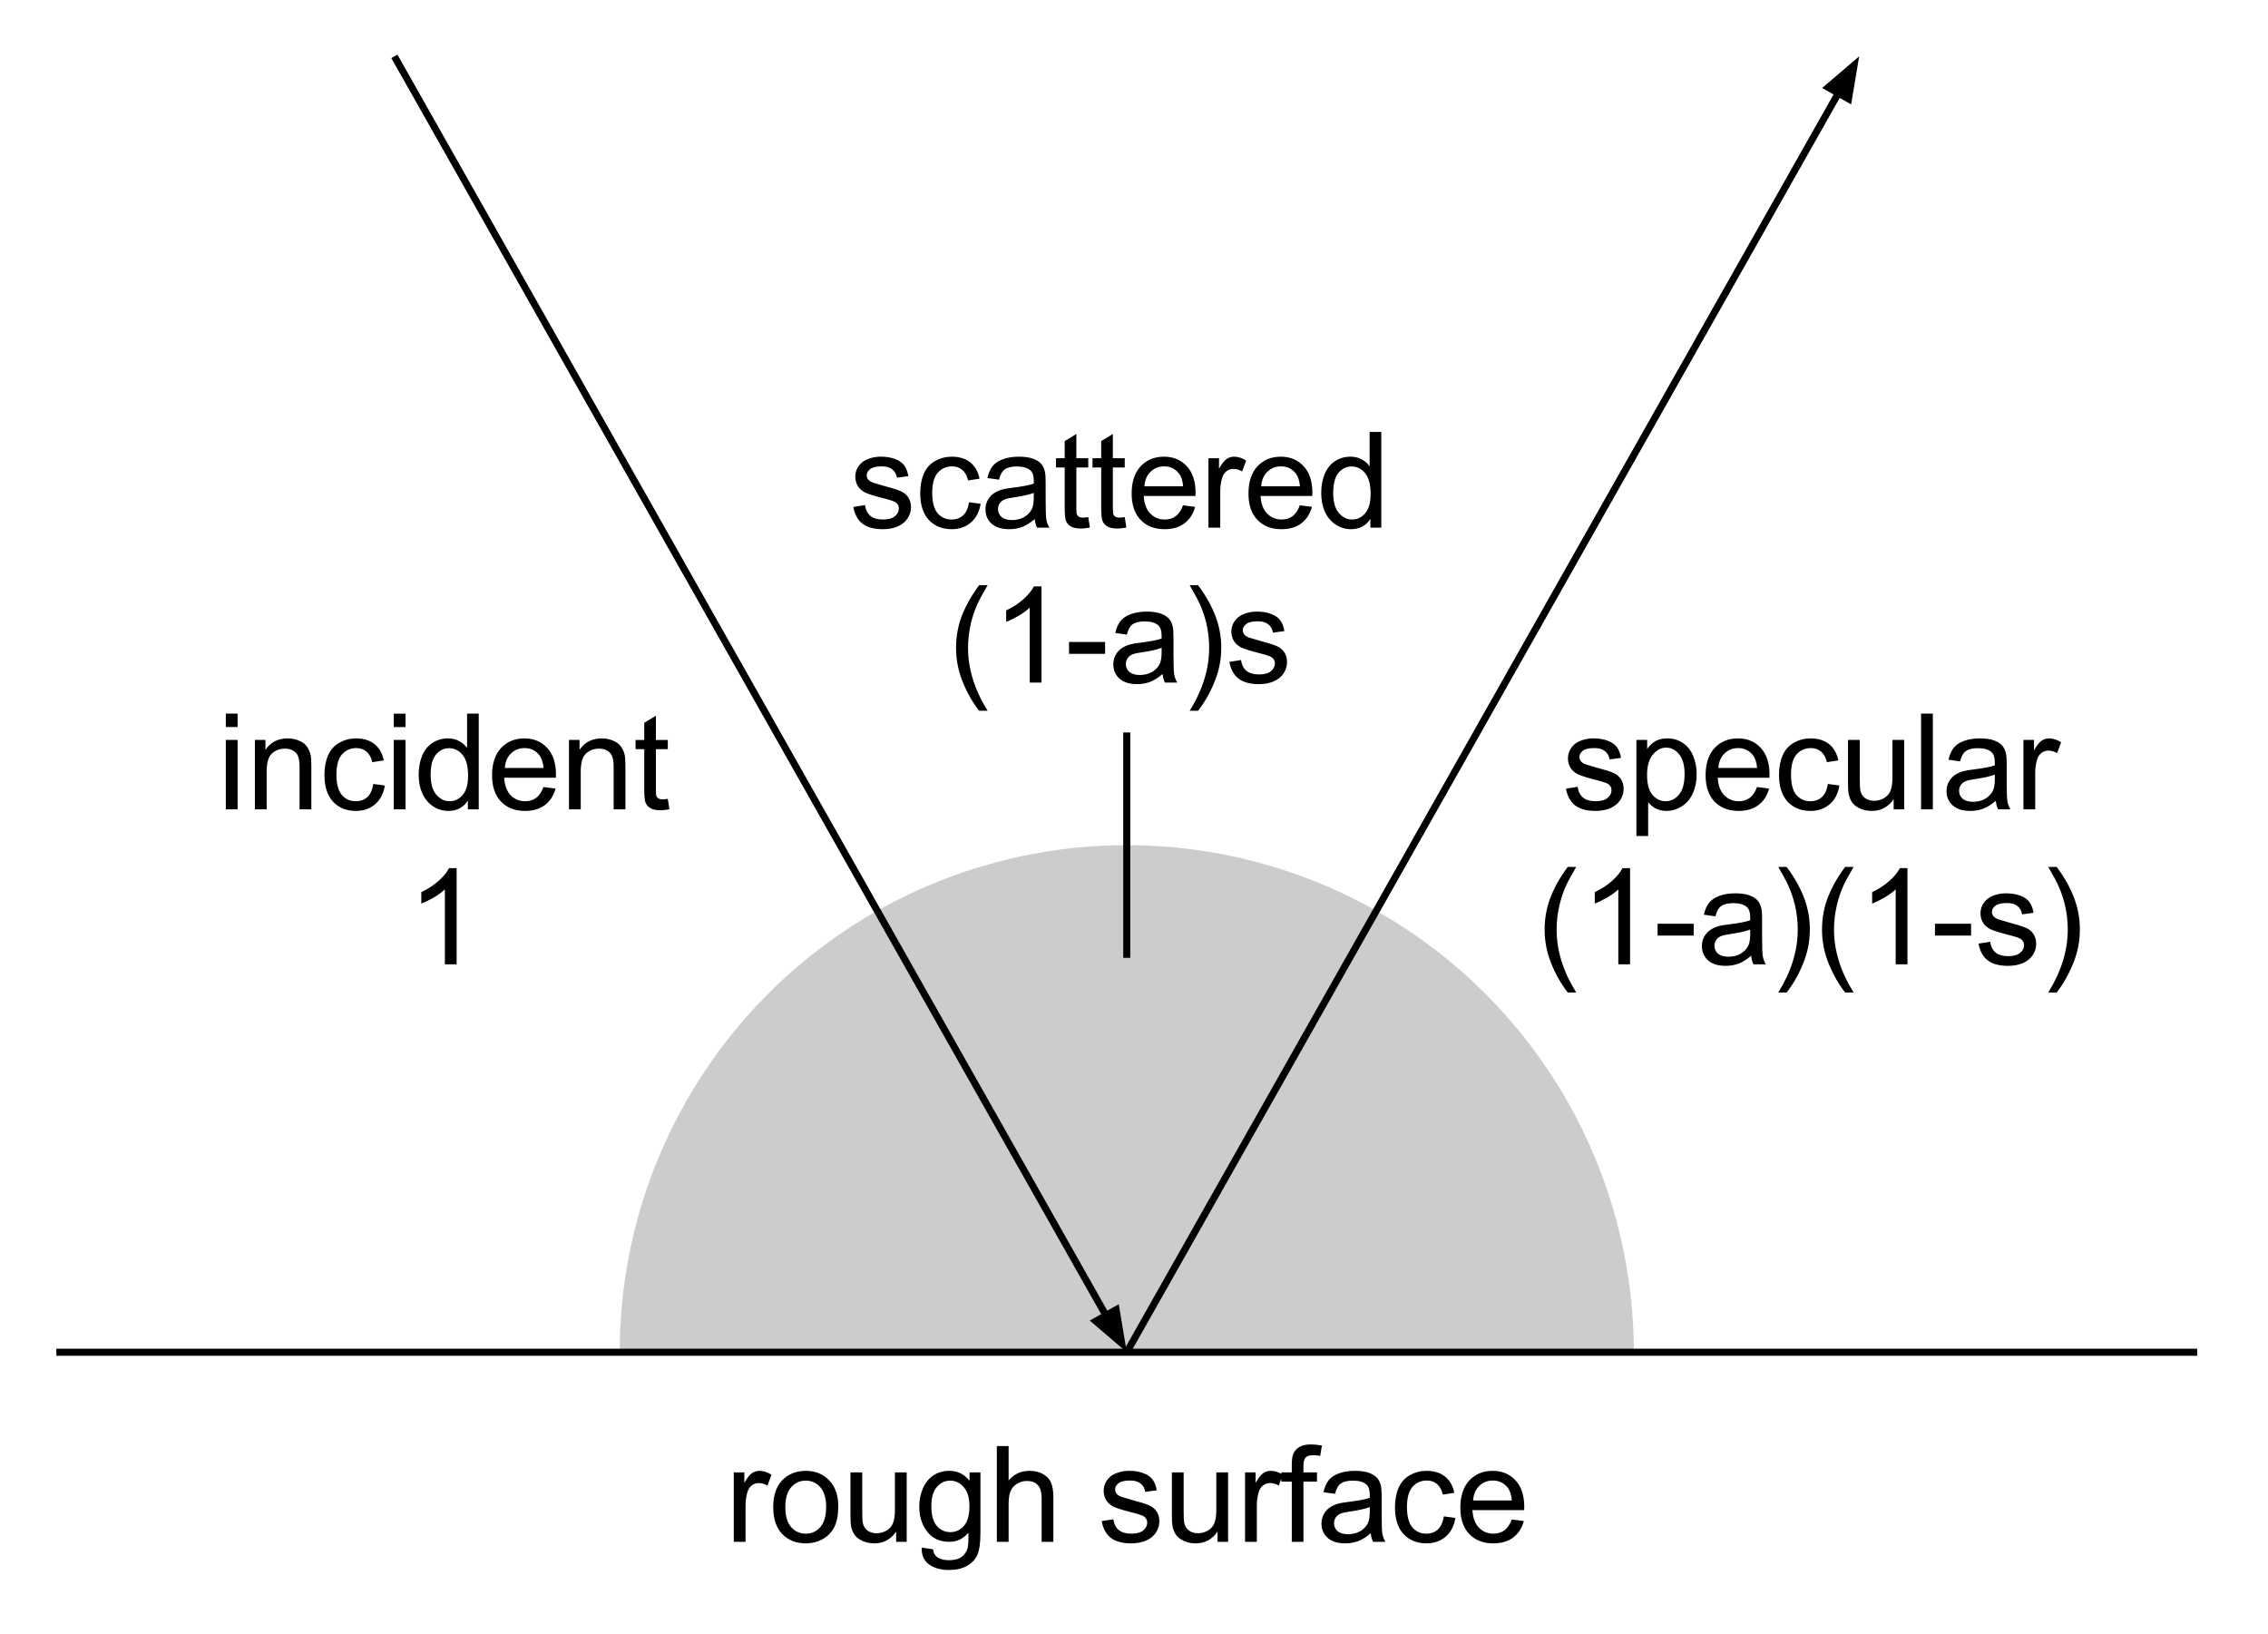
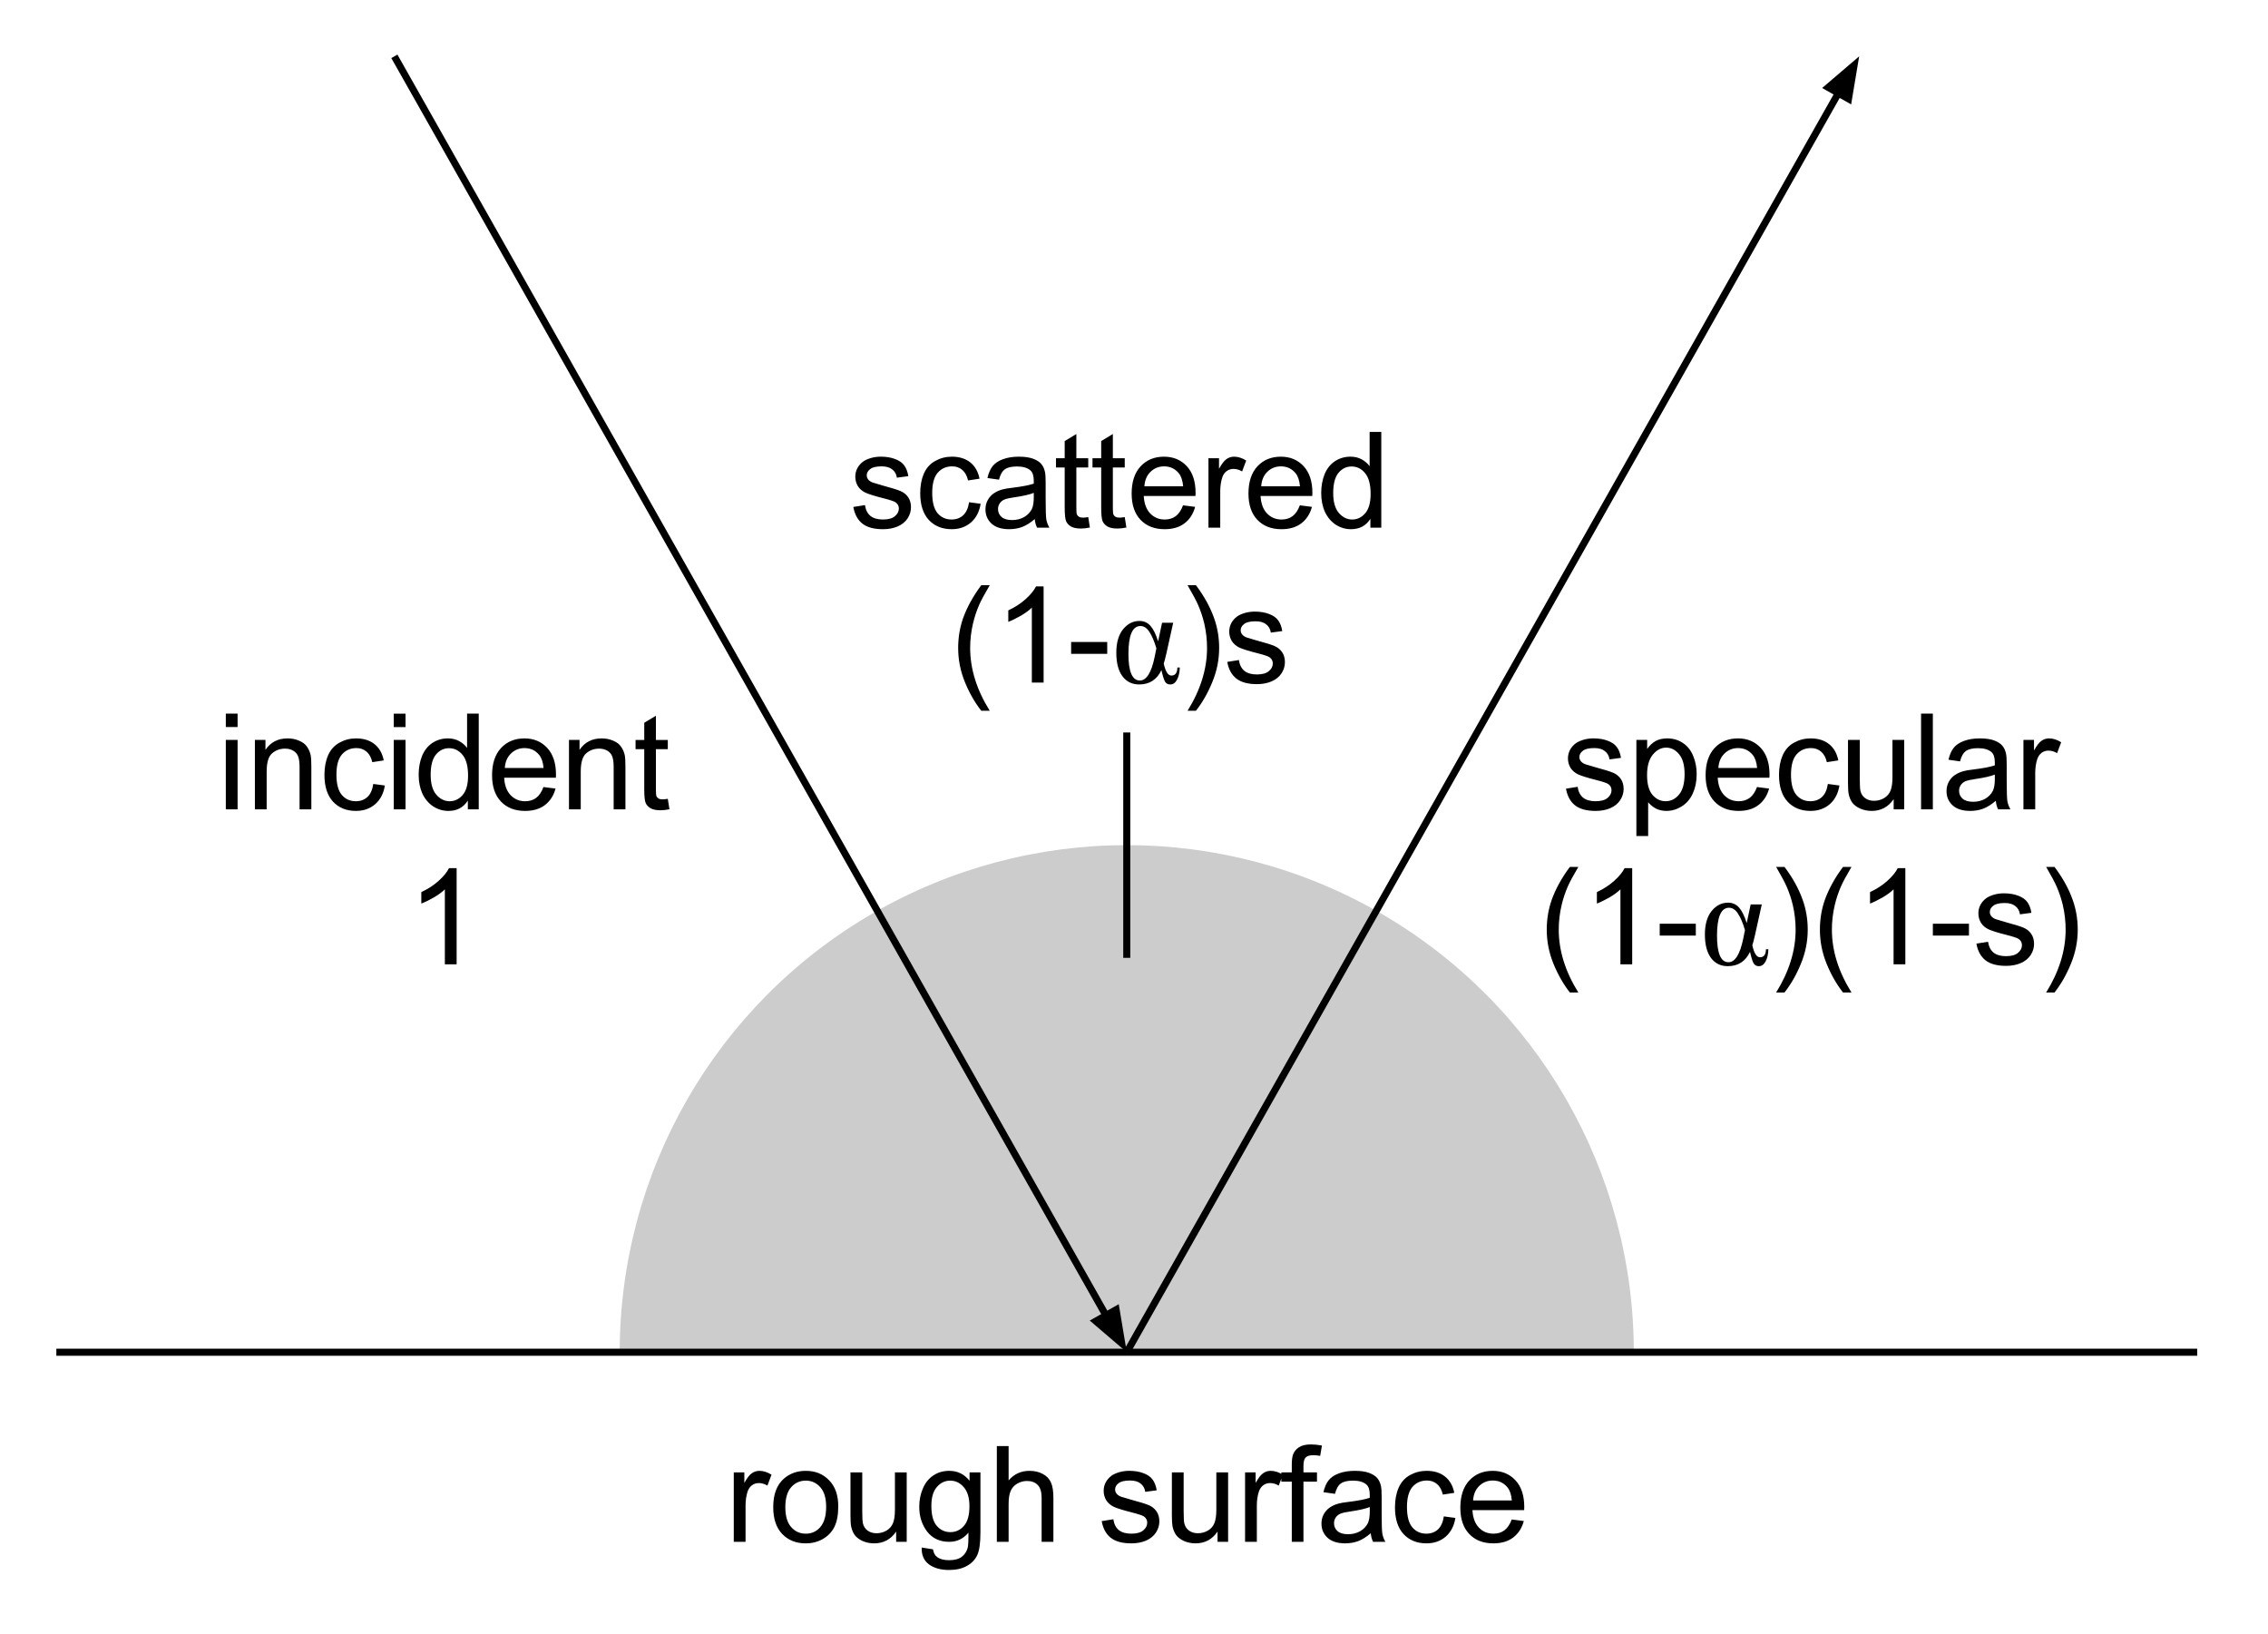
<svg xmlns="http://www.w3.org/2000/svg" version="1.1" viewBox="0.0 0.0 322.055 231.911" fill="none" stroke="none" stroke-linecap="square" stroke-miterlimit="10">
  <clipPath id="p.0">
    <path d="m0 0l322.055 0l0 231.911l-322.055 0l0 -231.911z" clip-rule="nonzero" />
  </clipPath>
  <g clip-path="url(#p.0)">
    <path fill="#000000" fill-opacity="0.0" d="m0 0l322.055 0l0 231.911l-322.055 0z" fill-rule="nonzero" />
    <path fill="#cccccc" d="m88 192.155l0 0c-0.055 -25.756 13.652 -49.58 35.946 -62.477c22.294 -12.897 49.78 -12.904 72.08 -0.016c22.3 12.887 36.018 36.705 35.974 62.461l-72 -0.122z" fill-rule="nonzero" />
    <path fill="#000000" fill-opacity="0.0" d="m8.0 192.0l152.0 0" fill-rule="nonzero" />
    <path stroke="#000000" stroke-width="1.0" stroke-linejoin="round" stroke-linecap="butt" d="m8.0 192.0l152.0 0" fill-rule="nonzero" />
    <path fill="#000000" fill-opacity="0.0" d="m160.0 192.0l-104.0 -184.0" fill-rule="nonzero" />
    <path stroke="#000000" stroke-width="1.0" stroke-linejoin="round" stroke-linecap="butt" d="m157.048 186.777l-101.048 -178.777" fill-rule="evenodd" />
    <path fill="#000000" stroke="#000000" stroke-width="1.0" stroke-linecap="butt" d="m155.61 187.589l3.671 3.138l-0.795 -4.763z" fill-rule="evenodd" />
    <path fill="#000000" fill-opacity="0.0" d="m264.0 8.0l-104.0 184.0" fill-rule="nonzero" />
    <path stroke="#000000" stroke-width="1.0" stroke-linejoin="round" stroke-linecap="butt" d="m261.048 13.223l-101.048 178.777" fill-rule="evenodd" />
    <path fill="#000000" stroke="#000000" stroke-width="1.0" stroke-linecap="butt" d="m262.486 14.036l0.795 -4.763l-3.671 3.138z" fill-rule="evenodd" />
    <path fill="#000000" fill-opacity="0.0" d="m8.0 192.0l304.0 0l0 40.0l-304.0 0z" fill-rule="nonzero" />
    <path fill="#000000" d="m104.195 218.92l0 -9.859l1.5 0l0 1.5q0.578 -1.047 1.062 -1.375q0.484 -0.344 1.078 -0.344q0.844 0 1.719 0.547l-0.578 1.547q-0.609 -0.359 -1.234 -0.359q-0.547 0 -0.984 0.328q-0.422 0.328 -0.609 0.906q-0.281 0.891 -0.281 1.953l0 5.156l-1.672 0zm5.603 -4.922q0 -2.734 1.531 -4.062q1.266 -1.094 3.094 -1.094q2.031 0 3.312 1.344q1.297 1.328 1.297 3.672q0 1.906 -0.578 3.0q-0.562 1.078 -1.656 1.688q-1.078 0.594 -2.375 0.594q-2.062 0 -3.344 -1.328q-1.281 -1.328 -1.281 -3.812zm1.719 0q0 1.891 0.828 2.828q0.828 0.938 2.078 0.938q1.25 0 2.062 -0.938q0.828 -0.953 0.828 -2.891q0 -1.828 -0.828 -2.766q-0.828 -0.938 -2.062 -0.938q-1.25 0 -2.078 0.938q-0.828 0.938 -0.828 2.828zm15.735 4.922l0 -1.453q-1.141 1.672 -3.125 1.672q-0.859 0 -1.625 -0.328q-0.75 -0.344 -1.125 -0.844q-0.359 -0.5 -0.516 -1.234q-0.094 -0.5 -0.094 -1.562l0 -6.109l1.672 0l0 5.469q0 1.312 0.094 1.766q0.156 0.656 0.672 1.031q0.516 0.375 1.266 0.375q0.75 0 1.406 -0.375q0.656 -0.391 0.922 -1.047q0.281 -0.672 0.281 -1.938l0 -5.281l1.672 0l0 9.859l-1.5 0zm3.626 0.812l1.609 0.25q0.109 0.75 0.578 1.094q0.609 0.453 1.688 0.453q1.172 0 1.797 -0.469q0.625 -0.453 0.859 -1.281q0.125 -0.516 0.109 -2.156q-1.094 1.297 -2.719 1.297q-2.031 0 -3.156 -1.469q-1.109 -1.469 -1.109 -3.516q0 -1.406 0.516 -2.594q0.516 -1.203 1.484 -1.844q0.969 -0.656 2.266 -0.656q1.75 0 2.875 1.406l0 -1.188l1.547 0l0 8.516q0 2.312 -0.469 3.266q-0.469 0.969 -1.484 1.516q-1.016 0.562 -2.5 0.562q-1.766 0 -2.859 -0.797q-1.078 -0.797 -1.031 -2.391zm1.375 -5.922q0 1.953 0.766 2.844q0.781 0.891 1.938 0.891q1.141 0 1.922 -0.891q0.781 -0.891 0.781 -2.781q0 -1.812 -0.812 -2.719q-0.797 -0.922 -1.922 -0.922q-1.109 0 -1.891 0.906q-0.781 0.891 -0.781 2.672zm9.298 5.109l0 -13.594l1.672 0l0 4.875q1.172 -1.359 2.953 -1.359q1.094 0 1.891 0.438q0.812 0.422 1.156 1.188q0.359 0.766 0.359 2.203l0 6.25l-1.672 0l0 -6.25q0 -1.25 -0.547 -1.812q-0.547 -0.578 -1.531 -0.578q-0.75 0 -1.406 0.391q-0.641 0.375 -0.922 1.047q-0.281 0.656 -0.281 1.812l0 5.391l-1.672 0zm14.887 -2.938l1.656 -0.266q0.141 1.0 0.766 1.531q0.641 0.516 1.781 0.516q1.156 0 1.703 -0.469q0.562 -0.469 0.562 -1.094q0 -0.562 -0.484 -0.891q-0.344 -0.219 -1.703 -0.562q-1.844 -0.469 -2.562 -0.797q-0.703 -0.344 -1.078 -0.938q-0.359 -0.609 -0.359 -1.328q0 -0.656 0.297 -1.219q0.312 -0.562 0.828 -0.938q0.391 -0.281 1.062 -0.484q0.672 -0.203 1.438 -0.203q1.172 0 2.047 0.344q0.875 0.328 1.281 0.906q0.422 0.562 0.578 1.516l-1.625 0.219q-0.109 -0.75 -0.656 -1.172q-0.531 -0.438 -1.5 -0.438q-1.156 0 -1.641 0.391q-0.484 0.375 -0.484 0.875q0 0.328 0.203 0.594q0.203 0.266 0.641 0.438q0.25 0.094 1.469 0.438q1.766 0.469 2.469 0.766q0.703 0.297 1.094 0.875q0.406 0.578 0.406 1.438q0 0.828 -0.484 1.578q-0.484 0.734 -1.406 1.141q-0.922 0.391 -2.078 0.391q-1.922 0 -2.938 -0.797q-1.0 -0.797 -1.281 -2.359zm16.453 2.938l0 -1.453q-1.141 1.672 -3.125 1.672q-0.859 0 -1.625 -0.328q-0.75 -0.344 -1.125 -0.844q-0.359 -0.5 -0.516 -1.234q-0.094 -0.5 -0.094 -1.562l0 -6.109l1.672 0l0 5.469q0 1.312 0.094 1.766q0.156 0.656 0.672 1.031q0.516 0.375 1.266 0.375q0.75 0 1.406 -0.375q0.656 -0.391 0.922 -1.047q0.281 -0.672 0.281 -1.938l0 -5.281l1.672 0l0 9.859l-1.5 0zm3.907 0l0 -9.859l1.5 0l0 1.5q0.578 -1.047 1.062 -1.375q0.484 -0.344 1.078 -0.344q0.844 0 1.719 0.547l-0.578 1.547q-0.609 -0.359 -1.234 -0.359q-0.547 0 -0.984 0.328q-0.422 0.328 -0.609 0.906q-0.281 0.891 -0.281 1.953l0 5.156l-1.672 0zm6.635 0l0 -8.547l-1.484 0l0 -1.312l1.484 0l0 -1.047q0 -0.984 0.172 -1.469q0.234 -0.656 0.844 -1.047q0.609 -0.406 1.703 -0.406q0.703 0 1.562 0.156l-0.25 1.469q-0.516 -0.094 -0.984 -0.094q-0.766 0 -1.078 0.328q-0.312 0.312 -0.312 1.203l0 0.906l1.922 0l0 1.312l-1.922 0l0 8.547l-1.656 0zm11.215 -1.219q-0.938 0.797 -1.797 1.125q-0.859 0.312 -1.844 0.312q-1.609 0 -2.484 -0.781q-0.875 -0.797 -0.875 -2.031q0 -0.734 0.328 -1.328q0.328 -0.594 0.859 -0.953q0.531 -0.359 1.203 -0.547q0.5 -0.141 1.484 -0.25q2.031 -0.25 2.984 -0.578q0 -0.344 0 -0.438q0 -1.016 -0.469 -1.438q-0.641 -0.562 -1.906 -0.562q-1.172 0 -1.734 0.406q-0.562 0.406 -0.828 1.469l-1.641 -0.234q0.234 -1.047 0.734 -1.688q0.516 -0.641 1.469 -0.984q0.969 -0.359 2.25 -0.359q1.266 0 2.047 0.297q0.781 0.297 1.156 0.75q0.375 0.453 0.516 1.141q0.094 0.422 0.094 1.531l0 2.234q0 2.328 0.094 2.953q0.109 0.609 0.438 1.172l-1.75 0q-0.266 -0.516 -0.328 -1.219zm-0.141 -3.719q-0.906 0.359 -2.734 0.625q-1.031 0.141 -1.453 0.328q-0.422 0.188 -0.656 0.547q-0.234 0.359 -0.234 0.797q0 0.672 0.5 1.125q0.516 0.438 1.484 0.438q0.969 0 1.719 -0.422q0.75 -0.438 1.109 -1.156q0.266 -0.578 0.266 -1.672l0 -0.609zm10.516 1.328l1.641 0.219q-0.266 1.688 -1.375 2.656q-1.109 0.953 -2.734 0.953q-2.016 0 -3.25 -1.312q-1.219 -1.328 -1.219 -3.797q0 -1.594 0.516 -2.781q0.531 -1.203 1.609 -1.797q1.094 -0.609 2.359 -0.609q1.609 0 2.625 0.812q1.016 0.812 1.312 2.312l-1.625 0.25q-0.234 -1.0 -0.828 -1.5q-0.594 -0.5 -1.422 -0.5q-1.266 0 -2.062 0.906q-0.781 0.906 -0.781 2.859q0 1.984 0.766 2.891q0.766 0.891 1.984 0.891q0.984 0 1.641 -0.594q0.656 -0.609 0.844 -1.859zm9.641 0.438l1.719 0.219q-0.406 1.5 -1.516 2.344q-1.094 0.828 -2.812 0.828q-2.156 0 -3.422 -1.328q-1.266 -1.328 -1.266 -3.734q0 -2.484 1.266 -3.859q1.281 -1.375 3.328 -1.375q1.984 0 3.234 1.344q1.25 1.344 1.25 3.797q0 0.141 -0.016 0.438l-7.344 0q0.094 1.625 0.922 2.484q0.828 0.859 2.062 0.859q0.906 0 1.547 -0.469q0.656 -0.484 1.047 -1.547zm-5.484 -2.703l5.5 0q-0.109 -1.234 -0.625 -1.859q-0.797 -0.969 -2.078 -0.969q-1.141 0 -1.938 0.781q-0.781 0.766 -0.859 2.047z" fill-rule="nonzero" />
    <path fill="#000000" fill-opacity="0.0" d="m160.0 192.0l152.0 0" fill-rule="nonzero" />
    <path stroke="#000000" stroke-width="1.0" stroke-linejoin="round" stroke-linecap="butt" d="m160.0 192.0l152.0 0" fill-rule="nonzero" />
    <path fill="#000000" fill-opacity="0.0" d="m202.101 88.0l109.89 0l0 40.0l-109.89 0z" fill-rule="nonzero" />
    <path fill="#000000" d="m222.366 111.983l1.656 -0.266q0.141 1.0 0.766 1.531q0.641 0.516 1.781 0.516q1.156 0 1.703 -0.469q0.562 -0.469 0.562 -1.094q0 -0.562 -0.484 -0.891q-0.344 -0.219 -1.703 -0.562q-1.844 -0.469 -2.562 -0.797q-0.703 -0.344 -1.078 -0.938q-0.359 -0.609 -0.359 -1.328q0 -0.656 0.297 -1.219q0.312 -0.562 0.828 -0.938q0.391 -0.281 1.062 -0.484q0.672 -0.203 1.438 -0.203q1.172 0 2.047 0.344q0.875 0.328 1.281 0.906q0.422 0.562 0.578 1.516l-1.625 0.219q-0.109 -0.75 -0.656 -1.172q-0.531 -0.438 -1.5 -0.438q-1.156 0 -1.641 0.391q-0.484 0.375 -0.484 0.875q0 0.328 0.203 0.594q0.203 0.266 0.641 0.438q0.25 0.094 1.469 0.438q1.766 0.469 2.469 0.766q0.703 0.297 1.094 0.875q0.406 0.578 0.406 1.438q0 0.828 -0.484 1.578q-0.484 0.734 -1.406 1.141q-0.922 0.391 -2.078 0.391q-1.922 0 -2.938 -0.797q-1.0 -0.797 -1.281 -2.359zm10.0 6.719l0 -13.641l1.531 0l0 1.281q0.531 -0.75 1.203 -1.125q0.688 -0.375 1.641 -0.375q1.266 0 2.234 0.656q0.969 0.641 1.453 1.828q0.5 1.188 0.5 2.594q0 1.516 -0.547 2.734q-0.547 1.203 -1.578 1.844q-1.031 0.641 -2.172 0.641q-0.844 0 -1.516 -0.344q-0.656 -0.359 -1.078 -0.891l0 4.797l-1.672 0zm1.516 -8.656q0 1.906 0.766 2.812q0.781 0.906 1.875 0.906q1.109 0 1.891 -0.938q0.797 -0.938 0.797 -2.922q0 -1.875 -0.781 -2.812q-0.766 -0.938 -1.844 -0.938q-1.062 0 -1.891 1.0q-0.812 1.0 -0.812 2.891zm15.61 1.703l1.719 0.219q-0.406 1.5 -1.516 2.344q-1.094 0.828 -2.812 0.828q-2.156 0 -3.422 -1.328q-1.266 -1.328 -1.266 -3.734q0 -2.484 1.266 -3.859q1.281 -1.375 3.328 -1.375q1.984 0 3.234 1.344q1.25 1.344 1.25 3.797q0 0.141 -0.016 0.438l-7.344 0q0.094 1.625 0.922 2.484q0.828 0.859 2.062 0.859q0.906 0 1.547 -0.469q0.656 -0.484 1.047 -1.547zm-5.484 -2.703l5.5 0q-0.109 -1.234 -0.625 -1.859q-0.797 -0.969 -2.078 -0.969q-1.141 0 -1.938 0.781q-0.781 0.766 -0.859 2.047zm15.548 2.266l1.641 0.219q-0.266 1.688 -1.375 2.656q-1.109 0.953 -2.734 0.953q-2.016 0 -3.25 -1.312q-1.219 -1.328 -1.219 -3.797q0 -1.594 0.516 -2.781q0.531 -1.203 1.609 -1.797q1.094 -0.609 2.359 -0.609q1.609 0 2.625 0.812q1.016 0.812 1.312 2.312l-1.625 0.25q-0.234 -1.0 -0.828 -1.5q-0.594 -0.5 -1.422 -0.5q-1.266 0 -2.063 0.906q-0.781 0.906 -0.781 2.859q0 1.984 0.766 2.891q0.766 0.891 1.984 0.891q0.984 0 1.641 -0.594q0.656 -0.609 0.844 -1.859zm9.344 3.609l0 -1.453q-1.141 1.672 -3.125 1.672q-0.859 0 -1.625 -0.328q-0.75 -0.344 -1.125 -0.844q-0.359 -0.5 -0.516 -1.234q-0.094 -0.5 -0.094 -1.562l0 -6.109l1.672 0l0 5.469q0 1.312 0.094 1.766q0.156 0.656 0.672 1.031q0.516 0.375 1.266 0.375q0.75 0 1.406 -0.375q0.656 -0.391 0.922 -1.047q0.281 -0.672 0.281 -1.938l0 -5.281l1.672 0l0 9.859l-1.5 0zm3.891 0l0 -13.594l1.672 0l0 13.594l-1.672 0zm10.614 -1.219q-0.938 0.797 -1.797 1.125q-0.859 0.312 -1.844 0.312q-1.609 0 -2.484 -0.781q-0.875 -0.797 -0.875 -2.031q0 -0.734 0.328 -1.328q0.328 -0.594 0.859 -0.953q0.531 -0.359 1.203 -0.547q0.5 -0.141 1.484 -0.25q2.031 -0.25 2.984 -0.578q0 -0.344 0 -0.438q0 -1.016 -0.469 -1.438q-0.641 -0.562 -1.906 -0.562q-1.172 0 -1.734 0.406q-0.562 0.406 -0.828 1.469l-1.641 -0.234q0.234 -1.047 0.734 -1.688q0.516 -0.641 1.469 -0.984q0.969 -0.359 2.25 -0.359q1.266 0 2.047 0.297q0.781 0.297 1.156 0.75q0.375 0.453 0.516 1.141q0.094 0.422 0.094 1.531l0 2.234q0 2.328 0.094 2.953q0.109 0.609 0.438 1.172l-1.75 0q-0.266 -0.516 -0.328 -1.219zm-0.141 -3.719q-0.906 0.359 -2.734 0.625q-1.031 0.141 -1.453 0.328q-0.422 0.188 -0.656 0.547q-0.234 0.359 -0.234 0.797q0 0.672 0.5 1.125q0.516 0.438 1.484 0.438q0.969 0 1.719 -0.422q0.75 -0.438 1.109 -1.156q0.266 -0.578 0.266 -1.672l0 -0.609zm4.063 4.938l0 -9.859l1.5 0l0 1.5q0.578 -1.047 1.062 -1.375q0.484 -0.344 1.078 -0.344q0.844 0 1.719 0.547l-0.578 1.547q-0.609 -0.359 -1.234 -0.359q-0.547 0 -0.984 0.328q-0.422 0.328 -0.609 0.906q-0.281 0.891 -0.281 1.953l0 5.156l-1.672 0z" fill-rule="nonzero" />
-     <path fill="#000000" d="m222.618 140.92q-1.375 -1.75 -2.328 -4.078q-0.953 -2.344 -0.953 -4.844q0 -2.219 0.703 -4.234q0.844 -2.344 2.578 -4.672l1.203 0q-1.125 1.922 -1.484 2.75q-0.562 1.281 -0.891 2.672q-0.406 1.734 -0.406 3.484q0 4.469 2.781 8.922l-1.203 0zm8.853 -4.0l-1.672 0l0 -10.641q-0.594 0.578 -1.578 1.156q-0.984 0.562 -1.766 0.859l0 -1.625q1.406 -0.656 2.453 -1.594q1.047 -0.938 1.484 -1.812l1.078 0l0 13.656zm3.907 -4.078l0 -1.688l5.125 0l0 1.688l-5.125 0zm13.291 2.859q-0.938 0.797 -1.797 1.125q-0.859 0.312 -1.844 0.312q-1.609 0 -2.484 -0.781q-0.875 -0.797 -0.875 -2.031q0 -0.734 0.328 -1.328q0.328 -0.594 0.859 -0.953q0.531 -0.359 1.203 -0.547q0.5 -0.141 1.484 -0.25q2.031 -0.25 2.984 -0.578q0 -0.344 0 -0.438q0 -1.016 -0.469 -1.438q-0.641 -0.562 -1.906 -0.562q-1.172 0 -1.734 0.406q-0.562 0.406 -0.828 1.469l-1.641 -0.234q0.234 -1.047 0.734 -1.688q0.516 -0.641 1.469 -0.984q0.969 -0.359 2.25 -0.359q1.266 0 2.047 0.297q0.781 0.297 1.156 0.75q0.375 0.453 0.516 1.141q0.094 0.422 0.094 1.531l0 2.234q0 2.328 0.094 2.953q0.109 0.609 0.438 1.172l-1.75 0q-0.266 -0.516 -0.328 -1.219zm-0.141 -3.719q-0.906 0.359 -2.734 0.625q-1.031 0.141 -1.453 0.328q-0.422 0.188 -0.656 0.547q-0.234 0.359 -0.234 0.797q0 0.672 0.5 1.125q0.516 0.438 1.484 0.438q0.969 0 1.719 -0.422q0.75 -0.438 1.109 -1.156q0.266 -0.578 0.266 -1.672l0 -0.609zm5.173 8.938l-1.188 0q2.766 -4.453 2.766 -8.922q0 -1.734 -0.391 -3.453q-0.328 -1.391 -0.891 -2.672q-0.359 -0.844 -1.484 -2.781l1.188 0q1.75 2.328 2.578 4.672q0.719 2.016 0.719 4.234q0 2.5 -0.969 4.844q-0.953 2.328 -2.328 4.078zm8.306 0q-1.375 -1.75 -2.328 -4.078q-0.953 -2.344 -0.953 -4.844q0 -2.219 0.703 -4.234q0.844 -2.344 2.578 -4.672l1.203 0q-1.125 1.922 -1.484 2.75q-0.562 1.281 -0.891 2.672q-0.406 1.734 -0.406 3.484q0 4.469 2.781 8.922l-1.203 0zm8.853 -4.0l-1.672 0l0 -10.641q-0.594 0.578 -1.578 1.156q-0.984 0.562 -1.766 0.859l0 -1.625q1.406 -0.656 2.453 -1.594q1.047 -0.938 1.484 -1.812l1.078 0l0 13.656zm3.907 -4.078l0 -1.688l5.125 0l0 1.688l-5.125 0zm6.181 1.141l1.656 -0.266q0.141 1.0 0.766 1.531q0.641 0.516 1.781 0.516q1.156 0 1.703 -0.469q0.562 -0.469 0.562 -1.094q0 -0.562 -0.484 -0.891q-0.344 -0.219 -1.703 -0.562q-1.844 -0.469 -2.562 -0.797q-0.703 -0.344 -1.078 -0.938q-0.359 -0.609 -0.359 -1.328q0 -0.656 0.297 -1.219q0.312 -0.562 0.828 -0.938q0.391 -0.281 1.062 -0.484q0.672 -0.203 1.438 -0.203q1.172 0 2.047 0.344q0.875 0.328 1.281 0.906q0.422 0.562 0.578 1.516l-1.625 0.219q-0.109 -0.75 -0.656 -1.172q-0.531 -0.438 -1.5 -0.438q-1.156 0 -1.641 0.391q-0.484 0.375 -0.484 0.875q0 0.328 0.203 0.594q0.203 0.266 0.641 0.438q0.25 0.094 1.469 0.438q1.766 0.469 2.469 0.766q0.703 0.297 1.094 0.875q0.406 0.578 0.406 1.438q0 0.828 -0.484 1.578q-0.484 0.734 -1.406 1.141q-0.922 0.391 -2.078 0.391q-1.922 0 -2.938 -0.797q-1.0 -0.797 -1.281 -2.359zm11.094 6.938l-1.188 0q2.766 -4.453 2.766 -8.922q0 -1.734 -0.391 -3.453q-0.328 -1.391 -0.891 -2.672q-0.359 -0.844 -1.484 -2.781l1.188 0q1.75 2.328 2.578 4.672q0.719 2.016 0.719 4.234q0 2.5 -0.969 4.844q-0.953 2.328 -2.328 4.078z" fill-rule="nonzero" />
+     <path fill="#000000" d="m222.919 140.92q-1.375 -1.75 -2.328 -4.078q-0.953 -2.344 -0.953 -4.844q0 -2.219 0.703 -4.234q0.844 -2.344 2.578 -4.672l1.203 0q-1.125 1.922 -1.484 2.75q-0.562 1.281 -0.891 2.672q-0.406 1.734 -0.406 3.484q0 4.469 2.781 8.922l-1.203 0zm8.853 -4.0l-1.672 0l0 -10.641q-0.594 0.578 -1.578 1.156q-0.984 0.562 -1.766 0.859l0 -1.625q1.406 -0.656 2.453 -1.594q1.047 -0.938 1.484 -1.812l1.078 0l0 13.656zm3.907 -4.078l0 -1.688l5.125 0l0 1.688l-5.125 0z" fill-rule="nonzero" />
+     <path fill="#000000" d="m248.595 128.42l1.578 0l-0.953 4.297q-0.281 1.219 -0.391 1.5q0.375 1.703 1.078 1.703q0.844 0 0.859 -1.141l0.344 0q-0.031 1.078 -0.406 1.75q-0.359 0.656 -0.953 0.656q-0.484 0 -0.734 -0.391q-0.234 -0.406 -0.516 -1.641q-0.969 2.031 -3.156 2.031q-1.5 0 -2.375 -1.156q-0.875 -1.172 -0.875 -3.344q0 -2.141 0.953 -3.328q0.969 -1.188 2.328 -1.188q0.953 0 1.562 0.688q0.609 0.672 1.094 2.203l0.562 -2.641zm-0.812 3.641q-0.438 -1.5 -0.984 -2.328q-0.531 -0.844 -1.281 -0.844q-1.703 0 -1.703 3.969q0 3.766 1.625 3.766q1.406 0 2.094 -3.328l0.25 -1.234z" fill-rule="nonzero" />
+     <path fill="#000000" d="m253.4 140.92l-1.188 0q2.766 -4.453 2.766 -8.922q0 -1.734 -0.391 -3.453q-0.328 -1.391 -0.891 -2.672q-0.359 -0.844 -1.484 -2.781l1.188 0q1.75 2.328 2.578 4.672q0.719 2.016 0.719 4.234q0 2.5 -0.969 4.844q-0.953 2.328 -2.328 4.078zm8.306 0q-1.375 -1.75 -2.328 -4.078q-0.953 -2.344 -0.953 -4.844q0 -2.219 0.703 -4.234q0.844 -2.344 2.578 -4.672l1.203 0q-1.125 1.922 -1.484 2.75q-0.562 1.281 -0.891 2.672q-0.406 1.734 -0.406 3.484q0 4.469 2.781 8.922l-1.203 0zm8.853 -4.0l-1.672 0l0 -10.641q-0.594 0.578 -1.578 1.156q-0.984 0.562 -1.766 0.859l0 -1.625q1.406 -0.656 2.453 -1.594q1.047 -0.938 1.484 -1.812l1.078 0l0 13.656zm3.907 -4.078l0 -1.688l5.125 0l0 1.688l-5.125 0zm6.181 1.141l1.656 -0.266q0.141 1.0 0.766 1.531q0.641 0.516 1.781 0.516q1.156 0 1.703 -0.469q0.562 -0.469 0.562 -1.094q0 -0.562 -0.484 -0.891q-0.344 -0.219 -1.703 -0.562q-1.844 -0.469 -2.562 -0.797q-0.703 -0.344 -1.078 -0.938q-0.359 -0.609 -0.359 -1.328q0 -0.656 0.297 -1.219q0.312 -0.562 0.828 -0.938q0.391 -0.281 1.062 -0.484q0.672 -0.203 1.438 -0.203q1.172 0 2.047 0.344q0.875 0.328 1.281 0.906q0.422 0.562 0.578 1.516l-1.625 0.219q-0.109 -0.75 -0.656 -1.172q-0.531 -0.438 -1.5 -0.438q-1.156 0 -1.641 0.391q-0.484 0.375 -0.484 0.875q0 0.328 0.203 0.594q0.203 0.266 0.641 0.438q0.25 0.094 1.469 0.438q1.766 0.469 2.469 0.766q0.703 0.297 1.094 0.875q0.406 0.578 0.406 1.438q0 0.828 -0.484 1.578q-0.484 0.734 -1.406 1.141q-0.922 0.391 -2.078 0.391q-1.922 0 -2.938 -0.797q-1.0 -0.797 -1.281 -2.359zm11.094 6.938l-1.188 0q2.766 -4.453 2.766 -8.922q0 -1.734 -0.391 -3.453q-0.328 -1.391 -0.891 -2.672q-0.359 -0.844 -1.484 -2.781l1.188 0q1.75 2.328 2.578 4.672q0.719 2.016 0.719 4.234q0 2.5 -0.969 4.844q-0.953 2.328 -2.328 4.078z" fill-rule="nonzero" />
    <path fill="#000000" fill-opacity="0.0" d="m15.992 88.0l93.921 0l0 40.0l-93.921 0z" fill-rule="nonzero" />
    <path fill="#000000" d="m32.066 103.233l0 -1.906l1.672 0l0 1.906l-1.672 0zm0 11.688l0 -9.859l1.672 0l0 9.859l-1.672 0zm4.129 0l0 -9.859l1.5 0l0 1.406q1.094 -1.625 3.141 -1.625q0.891 0 1.641 0.328q0.75 0.312 1.109 0.844q0.375 0.516 0.531 1.219q0.094 0.469 0.094 1.625l0 6.062l-1.672 0l0 -6.0q0 -1.016 -0.203 -1.516q-0.188 -0.516 -0.688 -0.812q-0.5 -0.297 -1.172 -0.297q-1.062 0 -1.844 0.672q-0.766 0.672 -0.766 2.578l0 5.375l-1.672 0zm16.813 -3.609l1.641 0.219q-0.266 1.688 -1.375 2.656q-1.109 0.953 -2.734 0.953q-2.016 0 -3.25 -1.312q-1.219 -1.328 -1.219 -3.797q0 -1.594 0.516 -2.781q0.531 -1.203 1.609 -1.797q1.094 -0.609 2.359 -0.609q1.609 0 2.625 0.812q1.016 0.812 1.312 2.312l-1.625 0.25q-0.234 -1.0 -0.828 -1.5q-0.594 -0.5 -1.422 -0.5q-1.266 0 -2.062 0.906q-0.781 0.906 -0.781 2.859q0 1.984 0.766 2.891q0.766 0.891 1.984 0.891q0.984 0 1.641 -0.594q0.656 -0.609 0.844 -1.859zm2.906 -8.078l0 -1.906l1.672 0l0 1.906l-1.672 0zm0 11.688l0 -9.859l1.672 0l0 9.859l-1.672 0zm10.52 0l0 -1.25q-0.938 1.469 -2.75 1.469q-1.172 0 -2.172 -0.641q-0.984 -0.656 -1.531 -1.812q-0.531 -1.172 -0.531 -2.688q0 -1.469 0.484 -2.672q0.5 -1.203 1.469 -1.844q0.984 -0.641 2.203 -0.641q0.891 0 1.578 0.375q0.703 0.375 1.141 0.984l0 -4.875l1.656 0l0 13.594l-1.547 0zm-5.281 -4.922q0 1.891 0.797 2.828q0.812 0.938 1.891 0.938q1.094 0 1.859 -0.891q0.766 -0.891 0.766 -2.734q0 -2.016 -0.781 -2.953q-0.781 -0.953 -1.922 -0.953q-1.109 0 -1.859 0.906q-0.75 0.906 -0.75 2.859zm16.016 1.75l1.719 0.219q-0.406 1.5 -1.516 2.344q-1.094 0.828 -2.812 0.828q-2.156 0 -3.422 -1.328q-1.266 -1.328 -1.266 -3.734q0 -2.484 1.266 -3.859q1.281 -1.375 3.328 -1.375q1.984 0 3.234 1.344q1.25 1.344 1.25 3.797q0 0.141 -0.016 0.438l-7.344 0q0.094 1.625 0.922 2.484q0.828 0.859 2.062 0.859q0.906 0 1.547 -0.469q0.656 -0.484 1.047 -1.547zm-5.484 -2.703l5.5 0q-0.109 -1.234 -0.625 -1.859q-0.797 -0.969 -2.078 -0.969q-1.141 0 -1.938 0.781q-0.781 0.766 -0.859 2.047zm9.11 5.875l0 -9.859l1.5 0l0 1.406q1.094 -1.625 3.141 -1.625q0.891 0 1.641 0.328q0.75 0.312 1.109 0.844q0.375 0.516 0.531 1.219q0.094 0.469 0.094 1.625l0 6.062l-1.672 0l0 -6.0q0 -1.016 -0.203 -1.516q-0.188 -0.516 -0.688 -0.812q-0.5 -0.297 -1.172 -0.297q-1.062 0 -1.844 0.672q-0.766 0.672 -0.766 2.578l0 5.375l-1.672 0zm14.032 -1.5l0.234 1.484q-0.703 0.141 -1.266 0.141q-0.906 0 -1.406 -0.281q-0.5 -0.297 -0.703 -0.75q-0.203 -0.469 -0.203 -1.984l0 -5.656l-1.234 0l0 -1.312l1.234 0l0 -2.438l1.656 -1.0l0 3.438l1.688 0l0 1.312l-1.688 0l0 5.75q0 0.719 0.078 0.922q0.094 0.203 0.297 0.328q0.203 0.125 0.578 0.125q0.266 0 0.734 -0.078z" fill-rule="nonzero" />
    <path fill="#000000" d="m64.842 136.92l-1.672 0l0 -10.641q-0.594 0.578 -1.578 1.156q-0.984 0.562 -1.766 0.859l0 -1.625q1.406 -0.656 2.453 -1.594q1.047 -0.938 1.484 -1.812l1.078 0l0 13.656z" fill-rule="nonzero" />
    <path fill="#000000" fill-opacity="0.0" d="m101.921 48.0l114.079 0l0 40.0l-114.079 0z" fill-rule="nonzero" />
    <path fill="#000000" d="m121.17 71.983l1.656 -0.266q0.141 1.0 0.766 1.531q0.641 0.516 1.781 0.516q1.156 0 1.703 -0.469q0.562 -0.469 0.562 -1.094q0 -0.562 -0.484 -0.891q-0.344 -0.219 -1.703 -0.562q-1.844 -0.469 -2.562 -0.797q-0.703 -0.344 -1.078 -0.938q-0.359 -0.609 -0.359 -1.328q0 -0.656 0.297 -1.219q0.312 -0.562 0.828 -0.938q0.391 -0.281 1.062 -0.484q0.672 -0.203 1.438 -0.203q1.172 0 2.047 0.344q0.875 0.328 1.281 0.906q0.422 0.562 0.578 1.516l-1.625 0.219q-0.109 -0.75 -0.656 -1.172q-0.531 -0.438 -1.5 -0.438q-1.156 0 -1.641 0.391q-0.484 0.375 -0.484 0.875q0 0.328 0.203 0.594q0.203 0.266 0.641 0.438q0.25 0.094 1.469 0.438q1.766 0.469 2.469 0.766q0.703 0.297 1.094 0.875q0.406 0.578 0.406 1.438q0 0.828 -0.484 1.578q-0.484 0.734 -1.406 1.141q-0.922 0.391 -2.078 0.391q-1.922 0 -2.938 -0.797q-1.0 -0.797 -1.281 -2.359zm16.438 -0.672l1.641 0.219q-0.266 1.688 -1.375 2.656q-1.109 0.953 -2.734 0.953q-2.016 0 -3.25 -1.312q-1.219 -1.328 -1.219 -3.797q0 -1.594 0.516 -2.781q0.531 -1.203 1.609 -1.797q1.094 -0.609 2.359 -0.609q1.609 0 2.625 0.812q1.016 0.812 1.312 2.312l-1.625 0.25q-0.234 -1.0 -0.828 -1.5q-0.594 -0.5 -1.422 -0.5q-1.266 0 -2.062 0.906q-0.781 0.906 -0.781 2.859q0 1.984 0.766 2.891q0.766 0.891 1.984 0.891q0.984 0 1.641 -0.594q0.656 -0.609 0.844 -1.859zm9.328 2.391q-0.938 0.797 -1.797 1.125q-0.859 0.312 -1.844 0.312q-1.609 0 -2.484 -0.781q-0.875 -0.797 -0.875 -2.031q0 -0.734 0.328 -1.328q0.328 -0.594 0.859 -0.953q0.531 -0.359 1.203 -0.547q0.5 -0.141 1.484 -0.25q2.031 -0.25 2.984 -0.578q0 -0.344 0 -0.438q0 -1.016 -0.469 -1.438q-0.641 -0.562 -1.906 -0.562q-1.172 0 -1.734 0.406q-0.562 0.406 -0.828 1.469l-1.641 -0.234q0.234 -1.047 0.734 -1.688q0.516 -0.641 1.469 -0.984q0.969 -0.359 2.25 -0.359q1.266 0 2.047 0.297q0.781 0.297 1.156 0.75q0.375 0.453 0.516 1.141q0.094 0.422 0.094 1.531l0 2.234q0 2.328 0.094 2.953q0.109 0.609 0.438 1.172l-1.75 0q-0.266 -0.516 -0.328 -1.219zm-0.141 -3.719q-0.906 0.359 -2.734 0.625q-1.031 0.141 -1.453 0.328q-0.422 0.188 -0.656 0.547q-0.234 0.359 -0.234 0.797q0 0.672 0.5 1.125q0.516 0.438 1.484 0.438q0.969 0 1.719 -0.422q0.75 -0.438 1.109 -1.156q0.266 -0.578 0.266 -1.672l0 -0.609zm7.735 3.438l0.234 1.484q-0.703 0.141 -1.266 0.141q-0.906 0 -1.406 -0.281q-0.5 -0.297 -0.703 -0.75q-0.203 -0.469 -0.203 -1.984l0 -5.656l-1.234 0l0 -1.312l1.234 0l0 -2.438l1.656 -1.0l0 3.438l1.688 0l0 1.312l-1.688 0l0 5.75q0 0.719 0.078 0.922q0.094 0.203 0.297 0.328q0.203 0.125 0.578 0.125q0.266 0 0.734 -0.078zm5.183 0l0.234 1.484q-0.703 0.141 -1.266 0.141q-0.906 0 -1.406 -0.281q-0.5 -0.297 -0.703 -0.75q-0.203 -0.469 -0.203 -1.984l0 -5.656l-1.234 0l0 -1.312l1.234 0l0 -2.438l1.656 -1.0l0 3.438l1.688 0l0 1.312l-1.688 0l0 5.75q0 0.719 0.078 0.922q0.094 0.203 0.297 0.328q0.203 0.125 0.578 0.125q0.266 0 0.734 -0.078zm8.277 -1.672l1.719 0.219q-0.406 1.5 -1.516 2.344q-1.094 0.828 -2.812 0.828q-2.156 0 -3.422 -1.328q-1.266 -1.328 -1.266 -3.734q0 -2.484 1.266 -3.859q1.281 -1.375 3.328 -1.375q1.984 0 3.234 1.344q1.25 1.344 1.25 3.797q0 0.141 -0.016 0.438l-7.344 0q0.094 1.625 0.922 2.484q0.828 0.859 2.062 0.859q0.906 0 1.547 -0.469q0.656 -0.484 1.047 -1.547zm-5.484 -2.703l5.5 0q-0.109 -1.234 -0.625 -1.859q-0.797 -0.969 -2.078 -0.969q-1.141 0 -1.938 0.781q-0.781 0.766 -0.859 2.047zm9.094 5.875l0 -9.859l1.5 0l0 1.5q0.578 -1.047 1.062 -1.375q0.484 -0.344 1.078 -0.344q0.844 0 1.719 0.547l-0.578 1.547q-0.609 -0.359 -1.234 -0.359q-0.547 0 -0.984 0.328q-0.422 0.328 -0.609 0.906q-0.281 0.891 -0.281 1.953l0 5.156l-1.672 0zm12.978 -3.172l1.719 0.219q-0.406 1.5 -1.516 2.344q-1.094 0.828 -2.812 0.828q-2.156 0 -3.422 -1.328q-1.266 -1.328 -1.266 -3.734q0 -2.484 1.266 -3.859q1.281 -1.375 3.328 -1.375q1.984 0 3.234 1.344q1.25 1.344 1.25 3.797q0 0.141 -0.016 0.438l-7.344 0q0.094 1.625 0.922 2.484q0.828 0.859 2.062 0.859q0.906 0 1.547 -0.469q0.656 -0.484 1.047 -1.547zm-5.484 -2.703l5.5 0q-0.109 -1.234 -0.625 -1.859q-0.797 -0.969 -2.078 -0.969q-1.141 0 -1.938 0.781q-0.781 0.766 -0.859 2.047zm15.501 5.875l0 -1.25q-0.938 1.469 -2.75 1.469q-1.172 0 -2.172 -0.641q-0.984 -0.656 -1.531 -1.812q-0.531 -1.172 -0.531 -2.688q0 -1.469 0.484 -2.672q0.5 -1.203 1.469 -1.844q0.984 -0.641 2.203 -0.641q0.891 0 1.578 0.375q0.703 0.375 1.141 0.984l0 -4.875l1.656 0l0 13.594l-1.547 0zm-5.281 -4.922q0 1.891 0.797 2.828q0.812 0.938 1.891 0.938q1.094 0 1.859 -0.891q0.766 -0.891 0.766 -2.734q0 -2.016 -0.781 -2.953q-0.781 -0.953 -1.922 -0.953q-1.109 0 -1.859 0.906q-0.75 0.906 -0.75 2.859z" fill-rule="nonzero" />
-     <path fill="#000000" d="m139.039 100.92q-1.375 -1.75 -2.328 -4.078q-0.953 -2.344 -0.953 -4.844q0 -2.219 0.703 -4.234q0.844 -2.344 2.578 -4.672l1.203 0q-1.125 1.922 -1.484 2.75q-0.562 1.281 -0.891 2.672q-0.406 1.734 -0.406 3.484q0 4.469 2.781 8.922l-1.203 0zm8.853 -4.0l-1.672 0l0 -10.641q-0.594 0.578 -1.578 1.156q-0.984 0.562 -1.766 0.859l0 -1.625q1.406 -0.656 2.453 -1.594q1.047 -0.938 1.484 -1.812l1.078 0l0 13.656zm3.907 -4.078l0 -1.688l5.125 0l0 1.688l-5.125 0zm13.291 2.859q-0.938 0.797 -1.797 1.125q-0.859 0.312 -1.844 0.312q-1.609 0 -2.484 -0.781q-0.875 -0.797 -0.875 -2.031q0 -0.734 0.328 -1.328q0.328 -0.594 0.859 -0.953q0.531 -0.359 1.203 -0.547q0.5 -0.141 1.484 -0.25q2.031 -0.25 2.984 -0.578q0 -0.344 0 -0.438q0 -1.016 -0.469 -1.438q-0.641 -0.562 -1.906 -0.562q-1.172 0 -1.734 0.406q-0.562 0.406 -0.828 1.469l-1.641 -0.234q0.234 -1.047 0.734 -1.688q0.516 -0.641 1.469 -0.984q0.969 -0.359 2.25 -0.359q1.266 0 2.047 0.297q0.781 0.297 1.156 0.75q0.375 0.453 0.516 1.141q0.094 0.422 0.094 1.531l0 2.234q0 2.328 0.094 2.953q0.109 0.609 0.438 1.172l-1.75 0q-0.266 -0.516 -0.328 -1.219zm-0.141 -3.719q-0.906 0.359 -2.734 0.625q-1.031 0.141 -1.453 0.328q-0.422 0.188 -0.656 0.547q-0.234 0.359 -0.234 0.797q0 0.672 0.5 1.125q0.516 0.438 1.484 0.438q0.969 0 1.719 -0.422q0.75 -0.438 1.109 -1.156q0.266 -0.578 0.266 -1.672l0 -0.609zm5.173 8.938l-1.188 0q2.766 -4.453 2.766 -8.922q0 -1.734 -0.391 -3.453q-0.328 -1.391 -0.891 -2.672q-0.359 -0.844 -1.484 -2.781l1.188 0q1.75 2.328 2.578 4.672q0.719 2.016 0.719 4.234q0 2.5 -0.969 4.844q-0.953 2.328 -2.328 4.078zm4.447 -6.938l1.656 -0.266q0.141 1.0 0.766 1.531q0.641 0.516 1.781 0.516q1.156 0 1.703 -0.469q0.562 -0.469 0.562 -1.094q0 -0.562 -0.484 -0.891q-0.344 -0.219 -1.703 -0.562q-1.844 -0.469 -2.562 -0.797q-0.703 -0.344 -1.078 -0.938q-0.359 -0.609 -0.359 -1.328q0 -0.656 0.297 -1.219q0.312 -0.562 0.828 -0.938q0.391 -0.281 1.062 -0.484q0.672 -0.203 1.438 -0.203q1.172 0 2.047 0.344q0.875 0.328 1.281 0.906q0.422 0.562 0.578 1.516l-1.625 0.219q-0.109 -0.75 -0.656 -1.172q-0.531 -0.438 -1.5 -0.438q-1.156 0 -1.641 0.391q-0.484 0.375 -0.484 0.875q0 0.328 0.203 0.594q0.203 0.266 0.641 0.438q0.25 0.094 1.469 0.438q1.766 0.469 2.469 0.766q0.703 0.297 1.094 0.875q0.406 0.578 0.406 1.438q0 0.828 -0.484 1.578q-0.484 0.734 -1.406 1.141q-0.922 0.391 -2.078 0.391q-1.922 0 -2.938 -0.797q-1.0 -0.797 -1.281 -2.359z" fill-rule="nonzero" />
+     <path fill="#000000" d="m139.34 100.92q-1.375 -1.75 -2.328 -4.078q-0.953 -2.344 -0.953 -4.844q0 -2.219 0.703 -4.234q0.844 -2.344 2.578 -4.672l1.203 0q-1.125 1.922 -1.484 2.75q-0.562 1.281 -0.891 2.672q-0.406 1.734 -0.406 3.484q0 4.469 2.781 8.922l-1.203 0zm8.853 -4.0l-1.672 0l0 -10.641q-0.594 0.578 -1.578 1.156q-0.984 0.562 -1.766 0.859l0 -1.625q1.406 -0.656 2.453 -1.594q1.047 -0.938 1.484 -1.812l1.078 0l0 13.656zm3.907 -4.078l0 -1.688l5.125 0l0 1.688l-5.125 0z" fill-rule="nonzero" />
+     <path fill="#000000" d="m165.016 88.42l1.578 0l-0.953 4.297q-0.281 1.219 -0.391 1.5q0.375 1.703 1.078 1.703q0.844 0 0.859 -1.141l0.344 0q-0.031 1.078 -0.406 1.75q-0.359 0.656 -0.953 0.656q-0.484 0 -0.734 -0.391q-0.234 -0.406 -0.516 -1.641q-0.969 2.031 -3.156 2.031q-1.5 0 -2.375 -1.156q-0.875 -1.172 -0.875 -3.344q0 -2.141 0.953 -3.328q0.969 -1.188 2.328 -1.188q0.953 0 1.562 0.688q0.609 0.672 1.094 2.203l0.562 -2.641zm-0.812 3.641q-0.438 -1.5 -0.984 -2.328q-0.531 -0.844 -1.281 -0.844q-1.703 0 -1.703 3.969q0 3.766 1.625 3.766q1.406 0 2.094 -3.328l0.25 -1.234z" fill-rule="nonzero" />
+     <path fill="#000000" d="m169.822 100.92l-1.188 0q2.766 -4.453 2.766 -8.922q0 -1.734 -0.391 -3.453q-0.328 -1.391 -0.891 -2.672q-0.359 -0.844 -1.484 -2.781l1.188 0q1.75 2.328 2.578 4.672q0.719 2.016 0.719 4.234q0 2.5 -0.969 4.844q-0.953 2.328 -2.328 4.078zm4.447 -6.938l1.656 -0.266q0.141 1.0 0.766 1.531q0.641 0.516 1.781 0.516q1.156 0 1.703 -0.469q0.562 -0.469 0.562 -1.094q0 -0.562 -0.484 -0.891q-0.344 -0.219 -1.703 -0.562q-1.844 -0.469 -2.562 -0.797q-0.703 -0.344 -1.078 -0.938q-0.359 -0.609 -0.359 -1.328q0 -0.656 0.297 -1.219q0.312 -0.562 0.828 -0.938q0.391 -0.281 1.062 -0.484q0.672 -0.203 1.438 -0.203q1.172 0 2.047 0.344q0.875 0.328 1.281 0.906q0.422 0.562 0.578 1.516l-1.625 0.219q-0.109 -0.75 -0.656 -1.172q-0.531 -0.438 -1.5 -0.438q-1.156 0 -1.641 0.391q-0.484 0.375 -0.484 0.875q0 0.328 0.203 0.594q0.203 0.266 0.641 0.438q0.25 0.094 1.469 0.438q1.766 0.469 2.469 0.766q0.703 0.297 1.094 0.875q0.406 0.578 0.406 1.438q0 0.828 -0.484 1.578q-0.484 0.734 -1.406 1.141q-0.922 0.391 -2.078 0.391q-1.922 0 -2.938 -0.797q-1.0 -0.797 -1.281 -2.359z" fill-rule="nonzero" />
    <path fill="#000000" fill-opacity="0.0" d="m160.0 136.0l0 -32.0" fill-rule="nonzero" />
    <path stroke="#000000" stroke-width="1.0" stroke-linejoin="round" stroke-linecap="butt" d="m160.0 136.0l0 -32.0" fill-rule="nonzero" />
  </g>
</svg>
